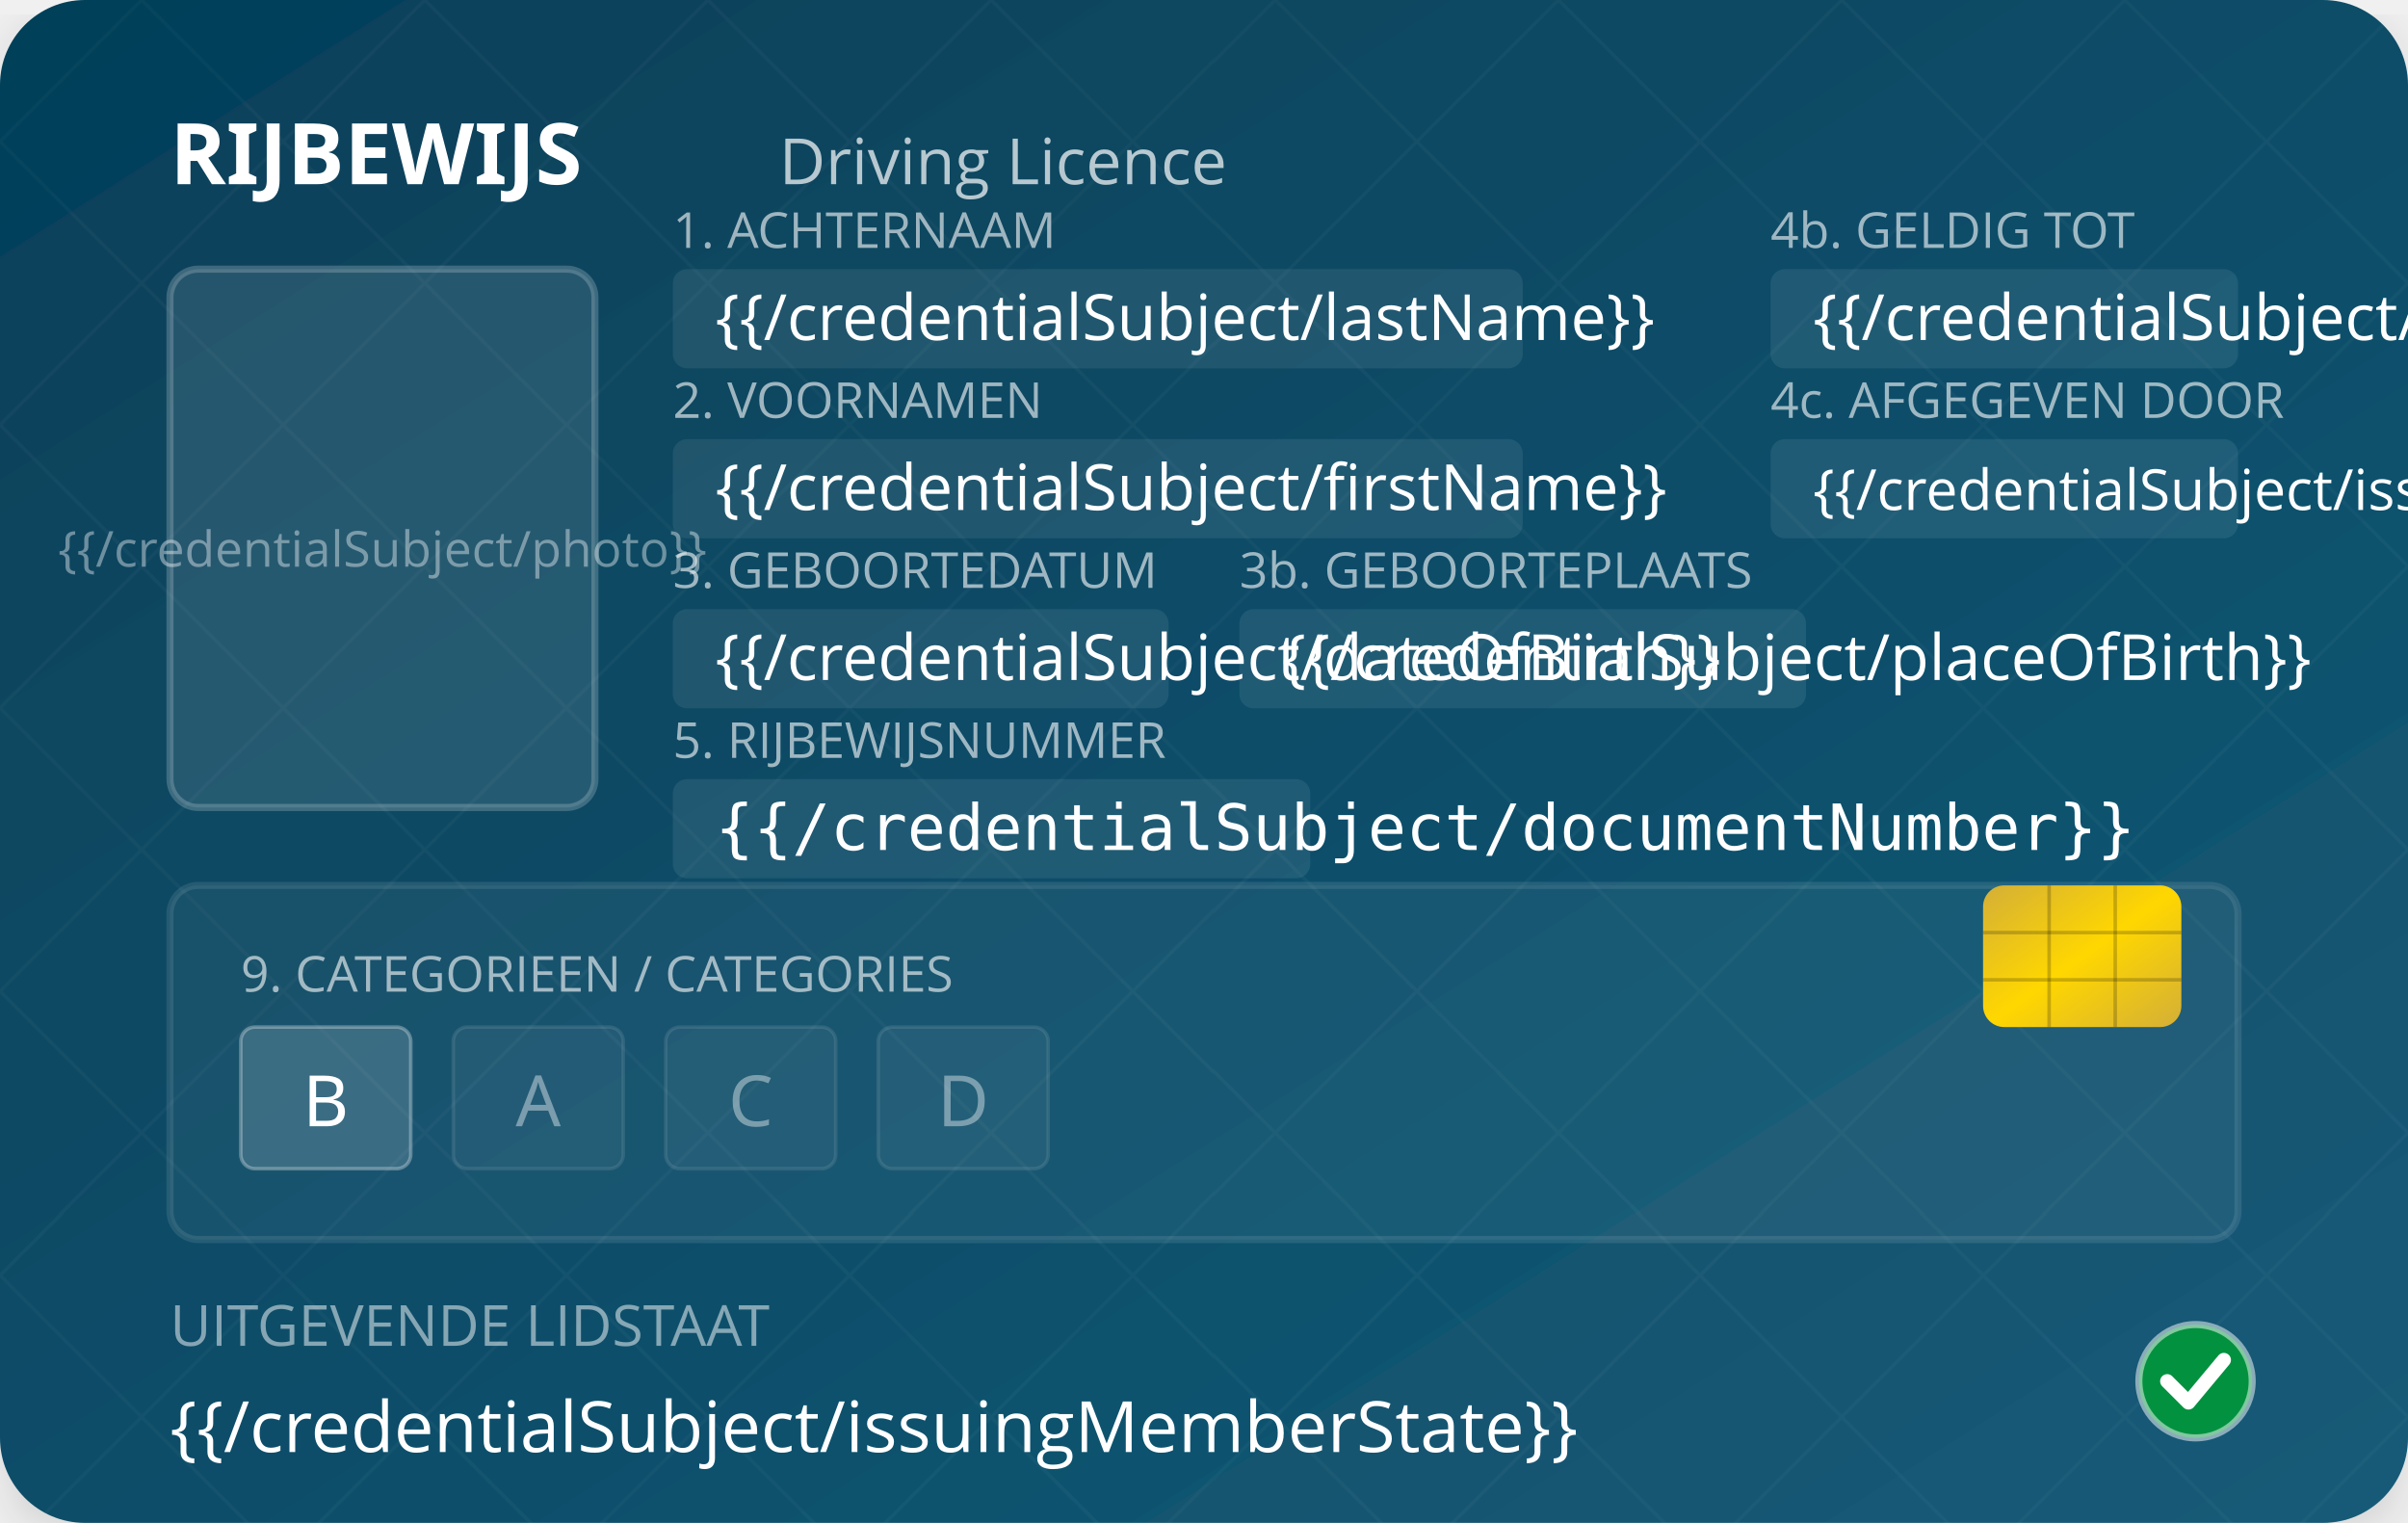
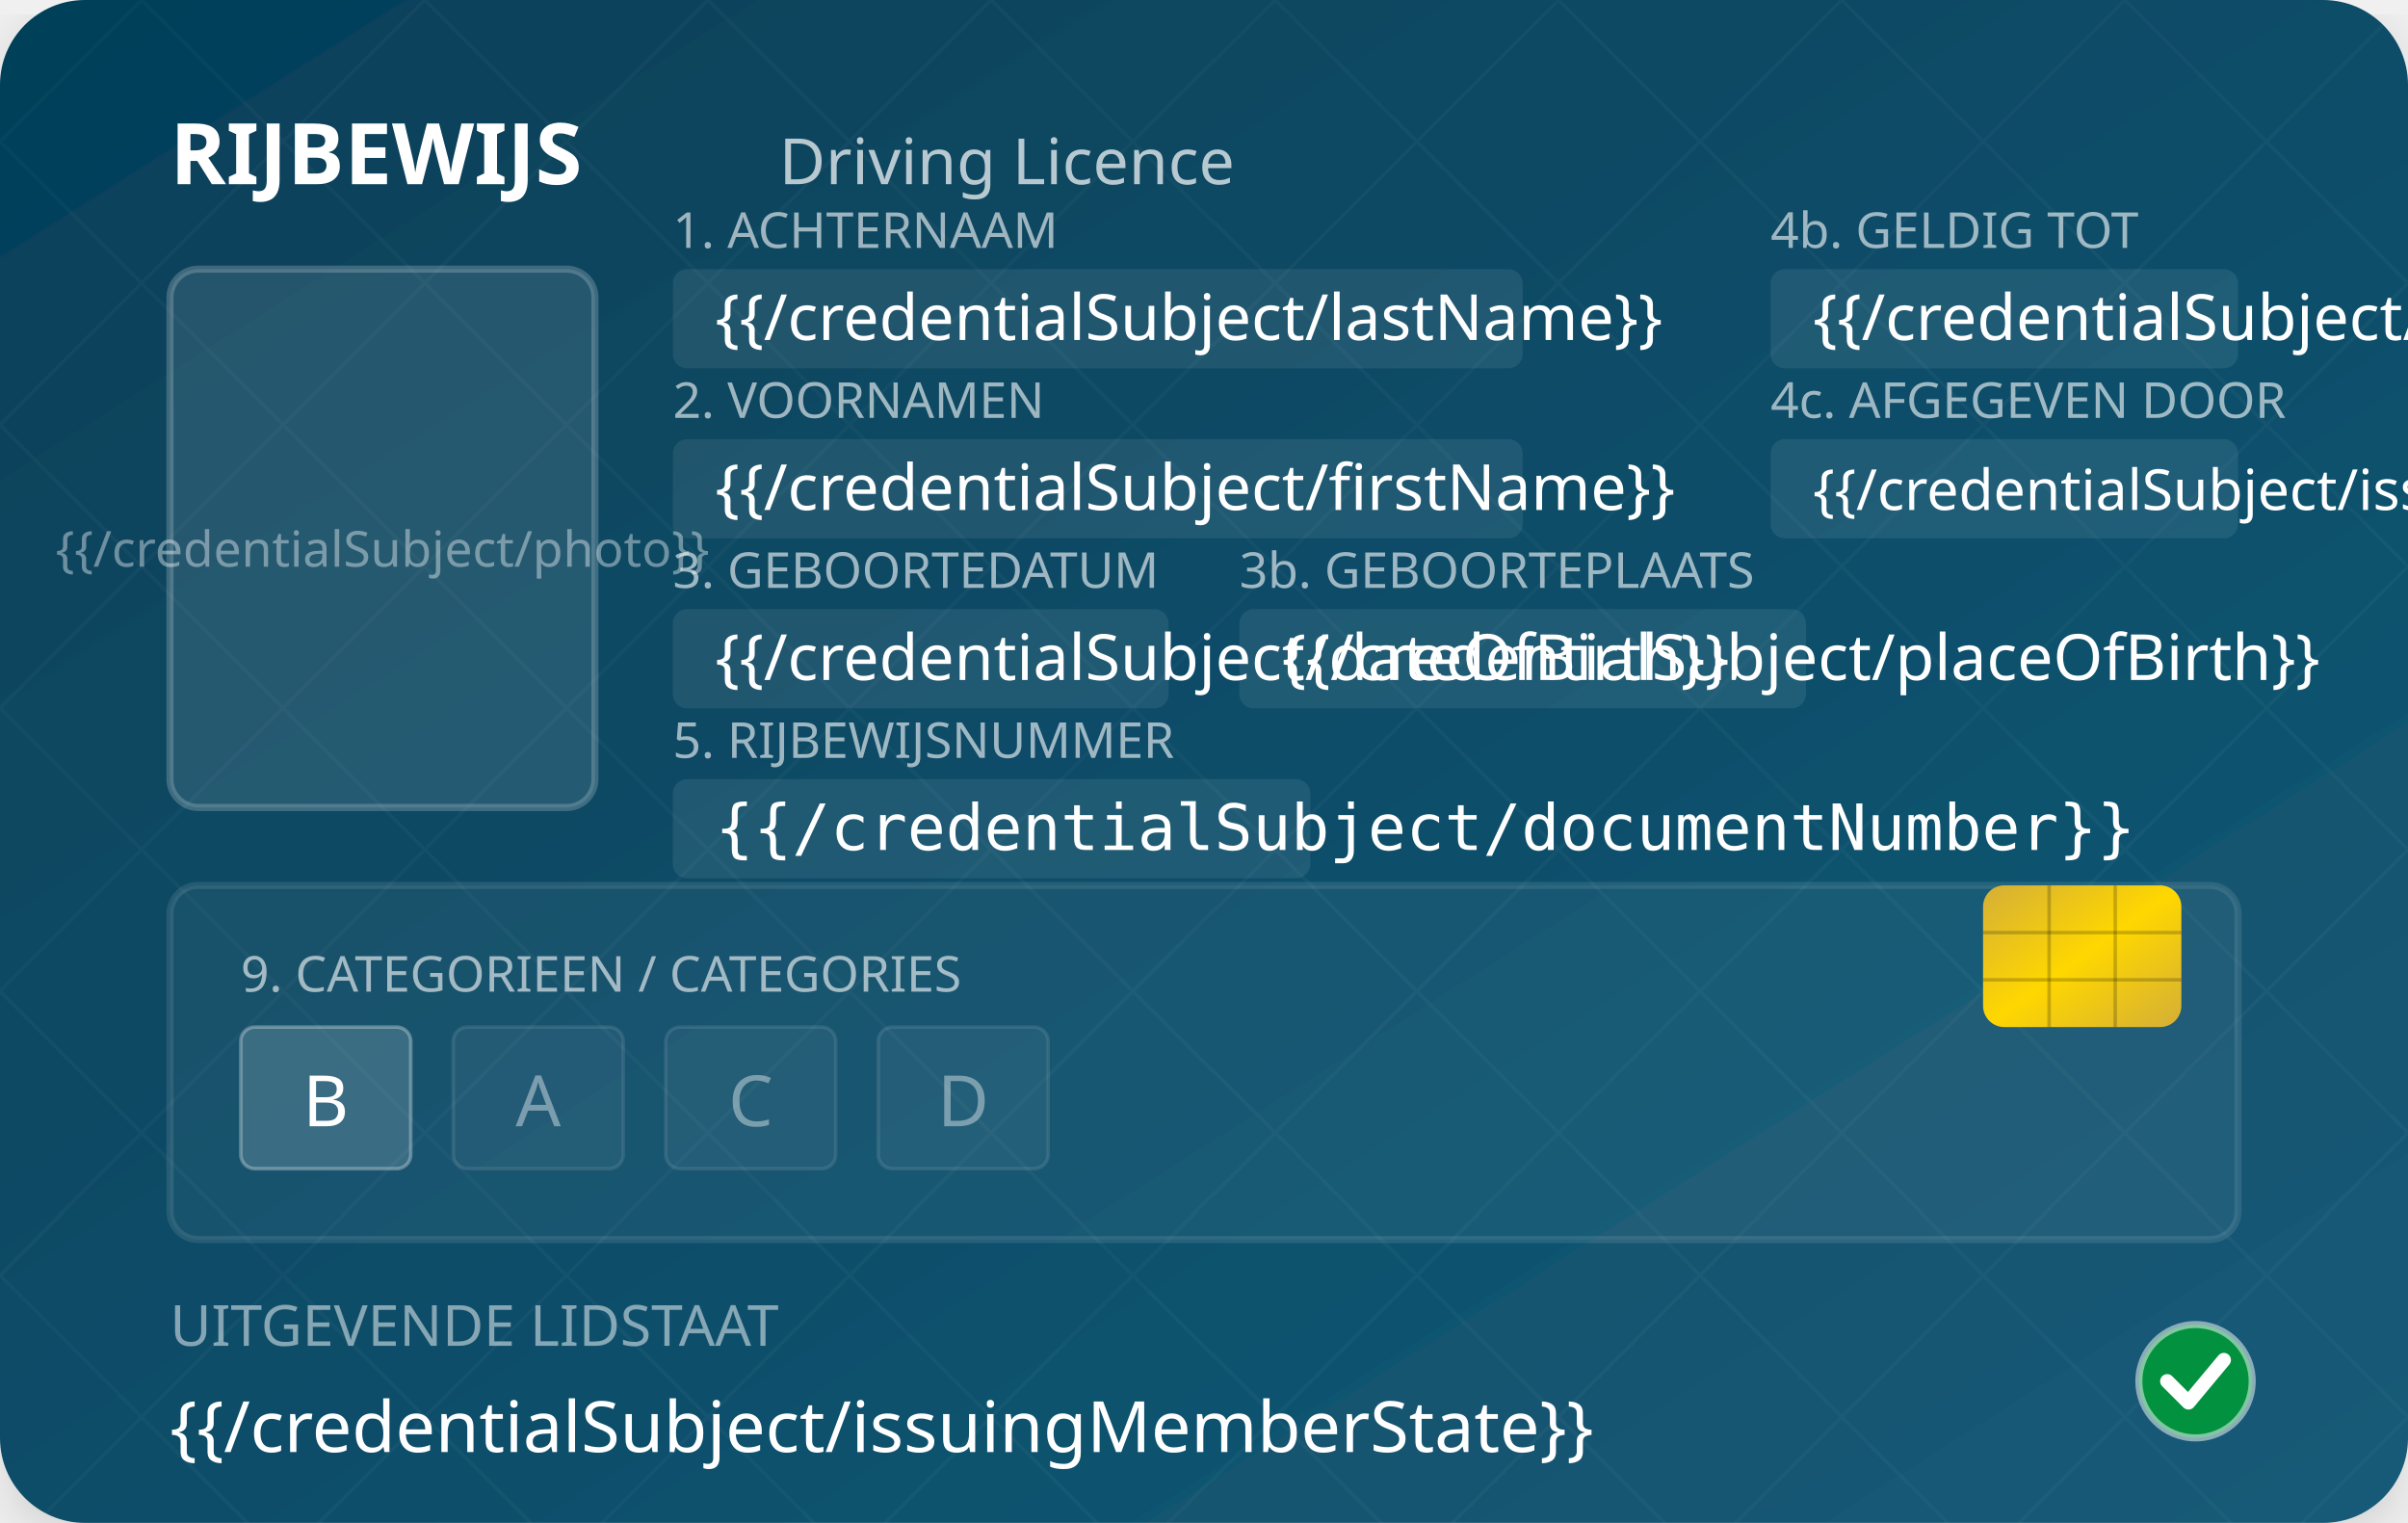
<svg xmlns="http://www.w3.org/2000/svg" viewBox="0 0 340 215" width="340" height="215">
  <defs>
    <linearGradient id="dlGradient" x1="0%" y1="0%" x2="100%" y2="100%">
      <stop offset="0%" style="stop-color:#053F58;stop-opacity:1" />
      <stop offset="100%" style="stop-color:#165B78;stop-opacity:1" />
    </linearGradient>
    <pattern id="dlPattern" patternUnits="userSpaceOnUse" width="40" height="40">
      <path d="M0 20 L20 0 L40 20 L20 40 Z" fill="none" stroke="rgba(255,255,255,0.03)" stroke-width="0.5" />
    </pattern>
    <filter id="cardShadowDl" x="-5%" y="-5%" width="110%" height="115%">
      <feDropShadow dx="0" dy="2" stdDeviation="4" flood-color="#000" flood-opacity="0.15" />
    </filter>
    <linearGradient id="chipGradientDl" x1="0%" y1="0%" x2="100%" y2="100%">
      <stop offset="0%" style="stop-color:#D4AF37;stop-opacity:1" />
      <stop offset="50%" style="stop-color:#FFD700;stop-opacity:1" />
      <stop offset="100%" style="stop-color:#D4AF37;stop-opacity:1" />
    </linearGradient>
  </defs>
  <rect x="0" y="0" width="340" height="215" rx="12" ry="12" fill="url(#dlGradient)" filter="url(#cardShadowDl)" />
  <rect x="0" y="0" width="340" height="215" rx="12" ry="12" fill="url(#dlPattern)" />
-   <text x="24" y="26" font-family="Alexandria, sans-serif" font-size="12" font-weight="700" fill="#ffffff">RIJBEWIJS</text>
-   <text x="110" y="26" font-family="Open Sans, sans-serif" font-size="9" fill="rgba(255,255,255,0.7)">Driving Licence</text>
+   <text x="24" y="26" font-family="sans-serif" font-size="12" font-weight="700" fill="#ffffff">RIJBEWIJS</text>
+   <text x="110" y="26" font-family="sans-serif" font-size="9" fill="rgba(255,255,255,0.7)">Driving Licence</text>
  <rect x="24" y="38" width="60" height="76" rx="4" fill="rgba(255,255,255,0.1)" stroke="rgba(255,255,255,0.2)" stroke-width="1" />
-   <text x="54" y="80" font-family="Open Sans, sans-serif" font-size="7" fill="rgba(255,255,255,0.4)" text-anchor="middle">{{/credentialSubject/photo}}</text>
+   <text x="54" y="80" font-family="sans-serif" font-size="7" fill="rgba(255,255,255,0.4)" text-anchor="middle">{{/credentialSubject/photo}}</text>
  <g transform="translate(95, 35)">
-     <text x="0" y="0" font-family="Open Sans, sans-serif" font-size="7" fill="rgba(255,255,255,0.6)">1. ACHTERNAAM</text>
+     <text x="0" y="0" font-family="sans-serif" font-size="7" fill="rgba(255,255,255,0.6)">1. ACHTERNAAM</text>
    <rect x="0" y="3" width="120" height="14" rx="2" fill="rgba(255,255,255,0.08)" />
-     <text x="6" y="13" font-family="Open Sans, sans-serif" font-size="9" fill="#ffffff">{{/credentialSubject/lastName}}</text>
-     <text x="0" y="24" font-family="Open Sans, sans-serif" font-size="7" fill="rgba(255,255,255,0.6)">2. VOORNAMEN</text>
+     <text x="6" y="13" font-family="sans-serif" font-size="9" fill="#ffffff">{{/credentialSubject/lastName}}</text>
+     <text x="0" y="24" font-family="sans-serif" font-size="7" fill="rgba(255,255,255,0.6)">2. VOORNAMEN</text>
    <rect x="0" y="27" width="120" height="14" rx="2" fill="rgba(255,255,255,0.08)" />
-     <text x="6" y="37" font-family="Open Sans, sans-serif" font-size="9" fill="#ffffff">{{/credentialSubject/firstName}}</text>
-     <text x="0" y="48" font-family="Open Sans, sans-serif" font-size="7" fill="rgba(255,255,255,0.6)">3. GEBOORTEDATUM</text>
+     <text x="6" y="37" font-family="sans-serif" font-size="9" fill="#ffffff">{{/credentialSubject/firstName}}</text>
+     <text x="0" y="48" font-family="sans-serif" font-size="7" fill="rgba(255,255,255,0.6)">3. GEBOORTEDATUM</text>
    <rect x="0" y="51" width="70" height="14" rx="2" fill="rgba(255,255,255,0.08)" />
-     <text x="6" y="61" font-family="Open Sans, sans-serif" font-size="9" fill="#ffffff">{{/credentialSubject/dateOfBirth}}</text>
-     <text x="80" y="48" font-family="Open Sans, sans-serif" font-size="7" fill="rgba(255,255,255,0.6)">3b. GEBOORTEPLAATS</text>
+     <text x="6" y="61" font-family="sans-serif" font-size="9" fill="#ffffff">{{/credentialSubject/dateOfBirth}}</text>
+     <text x="80" y="48" font-family="sans-serif" font-size="7" fill="rgba(255,255,255,0.6)">3b. GEBOORTEPLAATS</text>
    <rect x="80" y="51" width="80" height="14" rx="2" fill="rgba(255,255,255,0.08)" />
-     <text x="86" y="61" font-family="Open Sans, sans-serif" font-size="9" fill="#ffffff">{{/credentialSubject/placeOfBirth}}</text>
-     <text x="0" y="72" font-family="Open Sans, sans-serif" font-size="7" fill="rgba(255,255,255,0.6)">5. RIJBEWIJSNUMMER</text>
+     <text x="86" y="61" font-family="sans-serif" font-size="9" fill="#ffffff">{{/credentialSubject/placeOfBirth}}</text>
+     <text x="0" y="72" font-family="sans-serif" font-size="7" fill="rgba(255,255,255,0.6)">5. RIJBEWIJSNUMMER</text>
    <rect x="0" y="75" width="90" height="14" rx="2" fill="rgba(255,255,255,0.08)" />
    <text x="6" y="85" font-family="monospace" font-size="9" fill="#ffffff">{{/credentialSubject/documentNumber}}</text>
  </g>
  <g transform="translate(250, 35)">
-     <text x="0" y="0" font-family="Open Sans, sans-serif" font-size="7" fill="rgba(255,255,255,0.6)">4b. GELDIG TOT</text>
+     <text x="0" y="0" font-family="sans-serif" font-size="7" fill="rgba(255,255,255,0.6)">4b. GELDIG TOT</text>
    <rect x="0" y="3" width="66" height="14" rx="2" fill="rgba(255,255,255,0.08)" />
-     <text x="6" y="13" font-family="Open Sans, sans-serif" font-size="9" fill="#ffffff">{{/credentialSubject/dateOfExpiry}}</text>
-     <text x="0" y="24" font-family="Open Sans, sans-serif" font-size="7" fill="rgba(255,255,255,0.6)">4c. AFGEGEVEN DOOR</text>
+     <text x="6" y="13" font-family="sans-serif" font-size="9" fill="#ffffff">{{/credentialSubject/dateOfExpiry}}</text>
+     <text x="0" y="24" font-family="sans-serif" font-size="7" fill="rgba(255,255,255,0.6)">4c. AFGEGEVEN DOOR</text>
    <rect x="0" y="27" width="66" height="14" rx="2" fill="rgba(255,255,255,0.08)" />
-     <text x="6" y="37" font-family="Open Sans, sans-serif" font-size="8" fill="#ffffff">{{/credentialSubject/issuingAuthority}}</text>
+     <text x="6" y="37" font-family="sans-serif" font-size="8" fill="#ffffff">{{/credentialSubject/issuingAuthority}}</text>
  </g>
  <rect x="24" y="125" width="292" height="50" rx="4" fill="rgba(255,255,255,0.05)" stroke="rgba(255,255,255,0.1)" stroke-width="1" />
-   <text x="34" y="140" font-family="Open Sans, sans-serif" font-size="7" fill="rgba(255,255,255,0.6)">9. CATEGORIEEN / CATEGORIES</text>
+   <text x="34" y="140" font-family="sans-serif" font-size="7" fill="rgba(255,255,255,0.6)">9. CATEGORIEEN / CATEGORIES</text>
  <g transform="translate(34, 145)">
    <rect width="24" height="20" rx="2" fill="rgba(255,255,255,0.15)" stroke="rgba(255,255,255,0.3)" stroke-width="0.5" />
-     <text x="12" y="14" font-family="Alexandria, sans-serif" font-size="10" fill="#ffffff" text-anchor="middle">B</text>
+     <text x="12" y="14" font-family="sans-serif" font-size="10" fill="#ffffff" text-anchor="middle">B</text>
    <rect x="30" width="24" height="20" rx="2" fill="rgba(255,255,255,0.05)" stroke="rgba(255,255,255,0.1)" stroke-width="0.5" />
-     <text x="42" y="14" font-family="Alexandria, sans-serif" font-size="10" fill="rgba(255,255,255,0.4)" text-anchor="middle">A</text>
+     <text x="42" y="14" font-family="sans-serif" font-size="10" fill="rgba(255,255,255,0.4)" text-anchor="middle">A</text>
    <rect x="60" width="24" height="20" rx="2" fill="rgba(255,255,255,0.05)" stroke="rgba(255,255,255,0.1)" stroke-width="0.5" />
-     <text x="72" y="14" font-family="Alexandria, sans-serif" font-size="10" fill="rgba(255,255,255,0.4)" text-anchor="middle">C</text>
+     <text x="72" y="14" font-family="sans-serif" font-size="10" fill="rgba(255,255,255,0.4)" text-anchor="middle">C</text>
    <rect x="90" width="24" height="20" rx="2" fill="rgba(255,255,255,0.05)" stroke="rgba(255,255,255,0.1)" stroke-width="0.5" />
-     <text x="102" y="14" font-family="Alexandria, sans-serif" font-size="10" fill="rgba(255,255,255,0.4)" text-anchor="middle">D</text>
+     <text x="102" y="14" font-family="sans-serif" font-size="10" fill="rgba(255,255,255,0.4)" text-anchor="middle">D</text>
  </g>
  <g transform="translate(280, 125)">
    <rect width="28" height="20" rx="3" fill="url(#chipGradientDl)" />
    <line x1="0" y1="6.66" x2="28" y2="6.66" stroke="rgba(0,0,0,0.2)" stroke-width="0.5" />
    <line x1="0" y1="13.33" x2="28" y2="13.33" stroke="rgba(0,0,0,0.2)" stroke-width="0.5" />
    <line x1="9.33" y1="0" x2="9.33" y2="20" stroke="rgba(0,0,0,0.2)" stroke-width="0.5" />
    <line x1="18.66" y1="0" x2="18.66" y2="20" stroke="rgba(0,0,0,0.2)" stroke-width="0.5" />
  </g>
-   <text x="24" y="190" font-family="Open Sans, sans-serif" font-size="8" fill="rgba(255,255,255,0.5)">UITGEVENDE LIDSTAAT</text>
-   <text x="24" y="205" font-family="Open Sans, sans-serif" font-size="10" fill="#ffffff">{{/credentialSubject/issuingMemberState}}</text>
+   <text x="24" y="190" font-family="sans-serif" font-size="8" fill="rgba(255,255,255,0.5)">UITGEVENDE LIDSTAAT</text>
+   <text x="24" y="205" font-family="sans-serif" font-size="10" fill="#ffffff">{{/credentialSubject/issuingMemberState}}</text>
  <circle cx="310" cy="195" r="8" fill="rgba(0,151,58,0.9)" stroke="rgba(255,255,255,0.5)" stroke-width="1" />
  <path d="M306 195 L309 198 L314 192" stroke="white" stroke-width="2" fill="none" stroke-linecap="round" stroke-linejoin="round" />
</svg>
